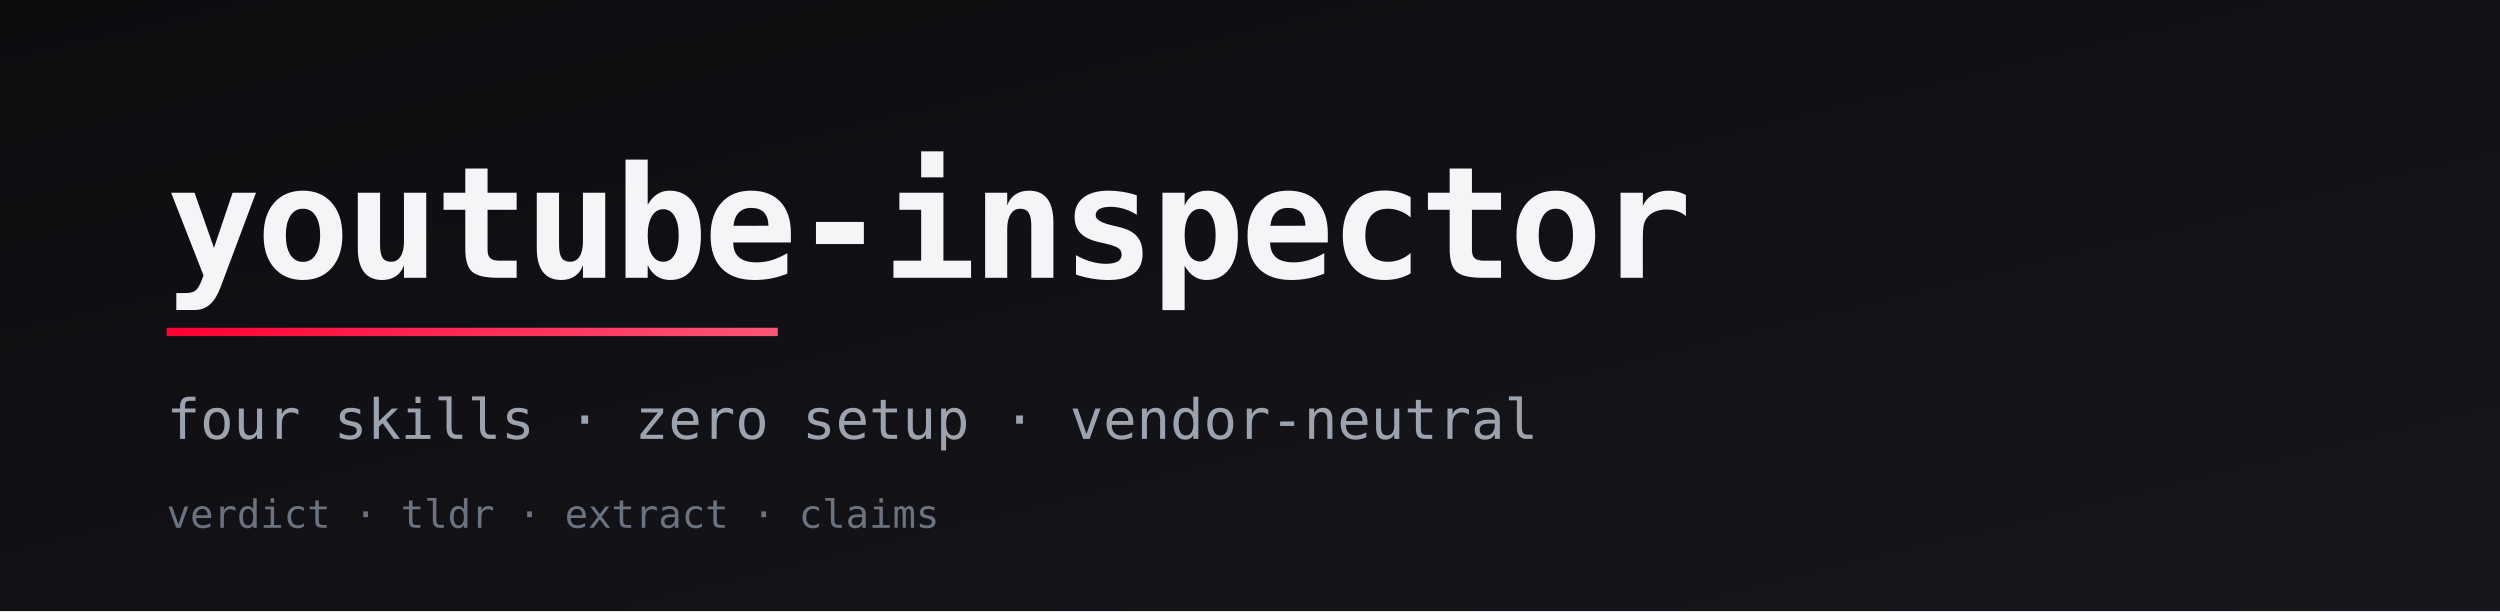
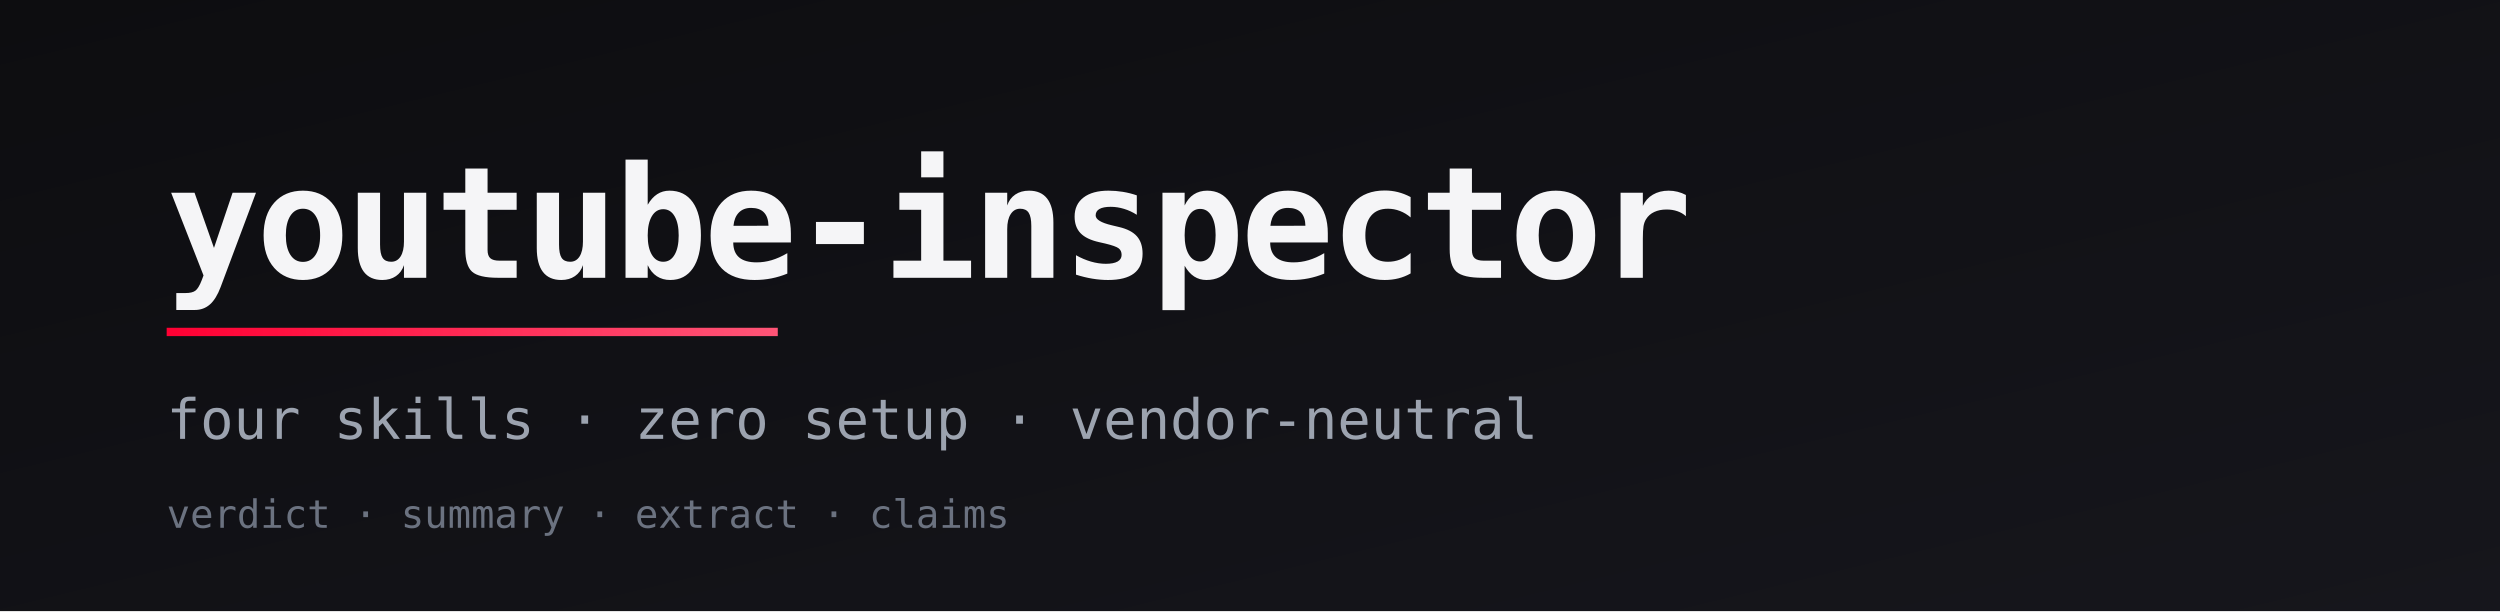
<svg xmlns="http://www.w3.org/2000/svg" viewBox="0 0 900 220" width="900" height="220" role="img" aria-label="youtube-inspector — four skills, zero setup, vendor-neutral">
  <defs>
    <linearGradient id="bg" x1="0" y1="0" x2="1" y2="1">
      <stop offset="0%" stop-color="#0d0d10" />
      <stop offset="100%" stop-color="#16161c" />
    </linearGradient>
    <linearGradient id="accent" x1="0" y1="0" x2="1" y2="0">
      <stop offset="0%" stop-color="#ff0033" />
      <stop offset="100%" stop-color="#ff5577" />
    </linearGradient>
  </defs>
  <rect width="900" height="220" fill="url(#bg)" />
  <rect x="60" y="118" width="220" height="3" fill="url(#accent)" />
  <text x="60" y="100" font-family="ui-monospace, SFMono-Regular, Menlo, Consolas, monospace" font-size="56" font-weight="700" fill="#f5f5f7" letter-spacing="-1.5">youtube-inspector</text>
  <text x="60" y="158" font-family="ui-monospace, SFMono-Regular, Menlo, Consolas, monospace" font-size="20" font-weight="400" fill="#9ca3af">four skills · zero setup · vendor-neutral</text>
-   <text x="60" y="190" font-family="ui-monospace, SFMono-Regular, Menlo, Consolas, monospace" font-size="14" font-weight="400" fill="#6b7280">verdict · tldr · extract · claims</text>
+   <text x="60" y="190" font-family="ui-monospace, SFMono-Regular, Menlo, Consolas, monospace" font-size="14" font-weight="400" fill="#6b7280">verdict · summary · extract · claims</text>
</svg>
